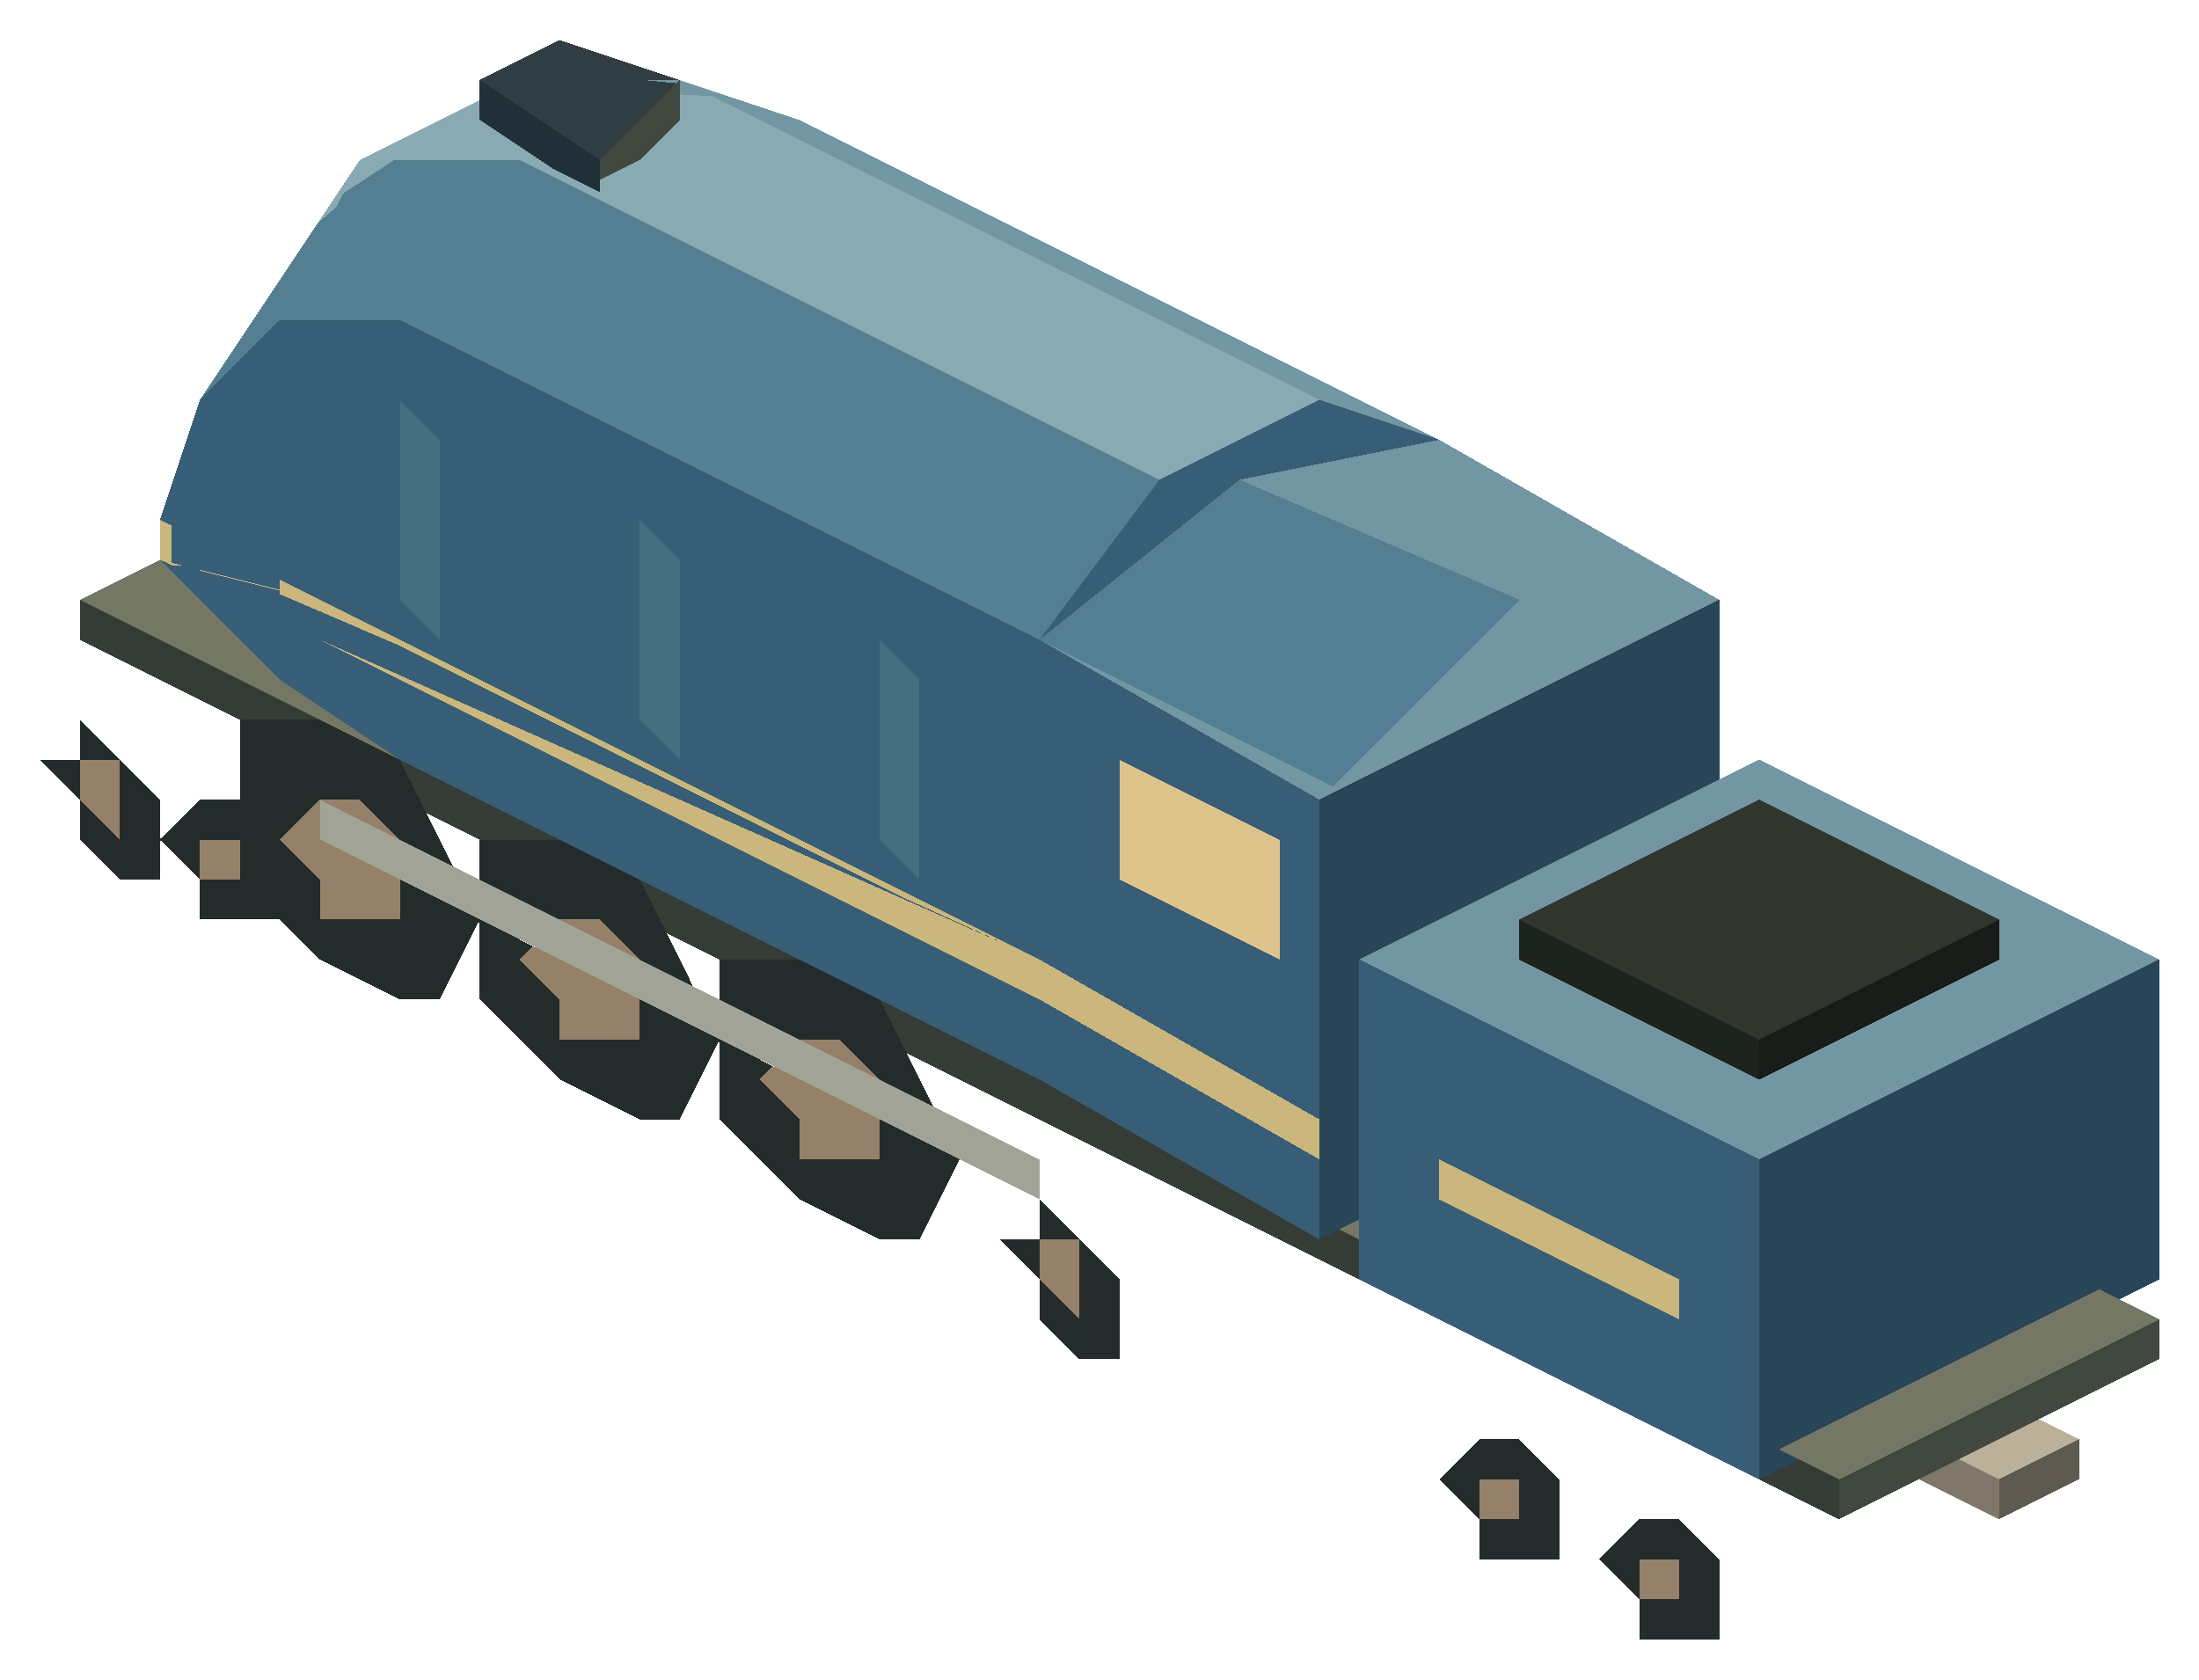
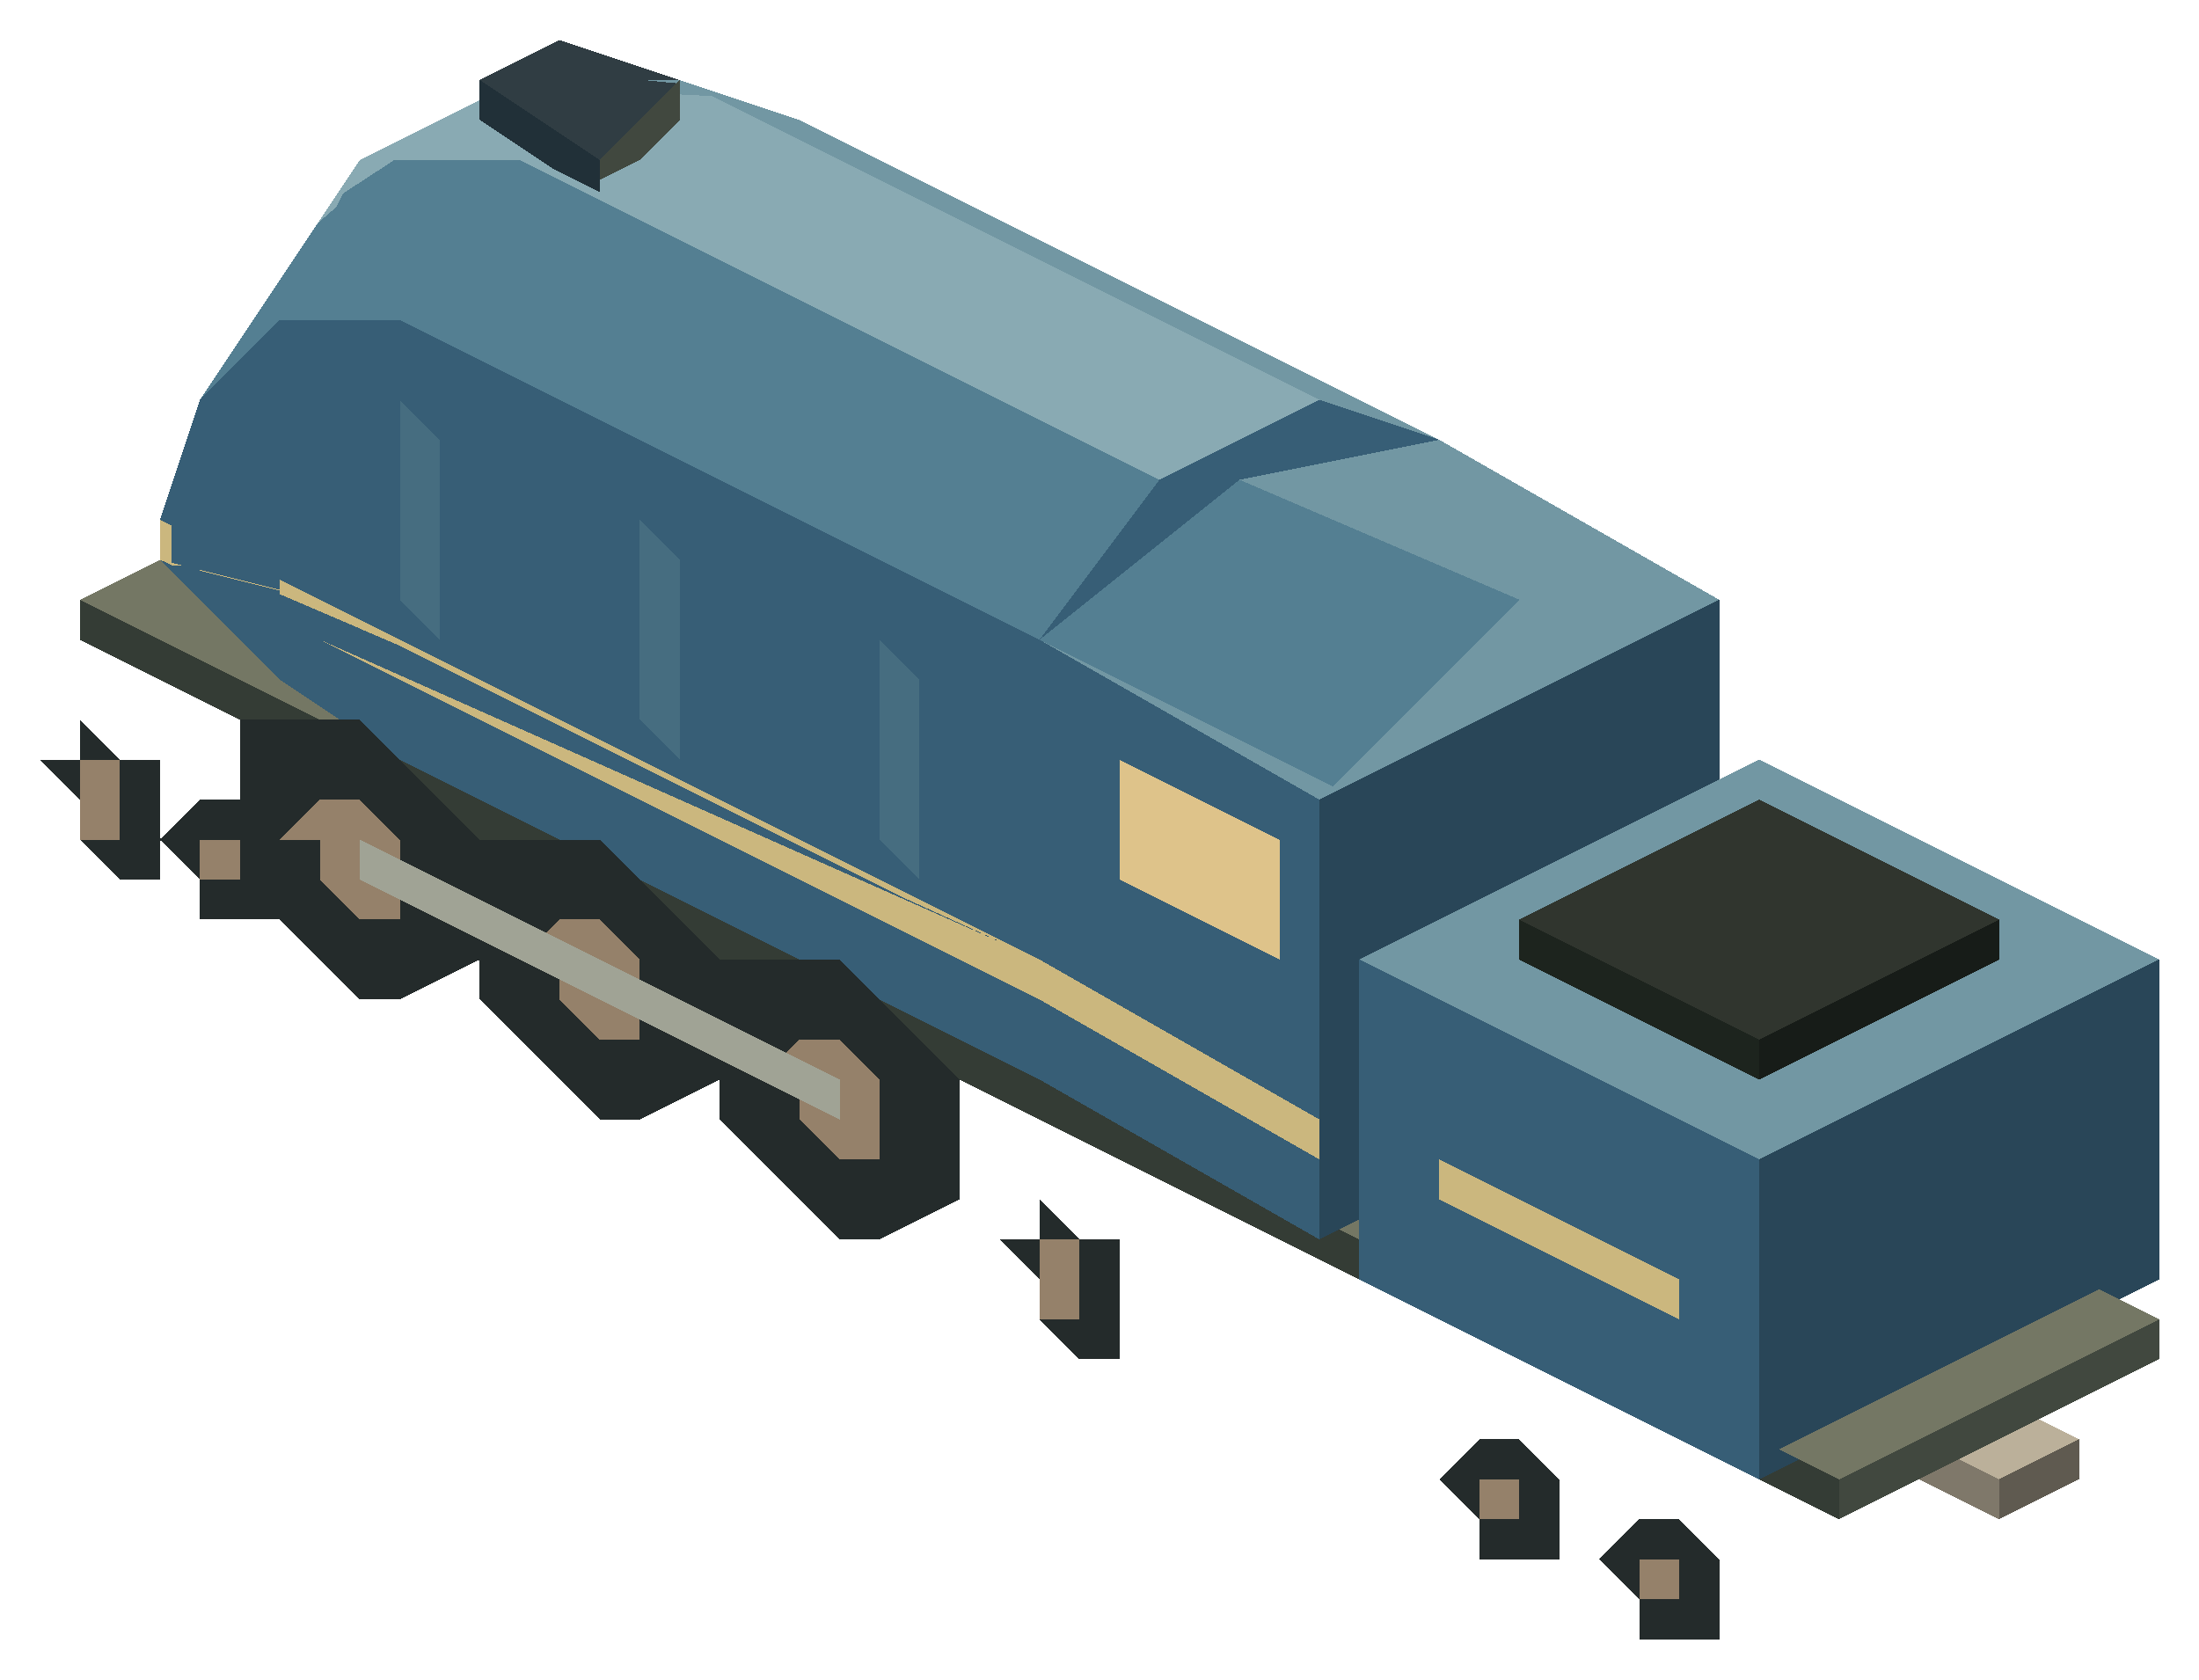
<svg xmlns="http://www.w3.org/2000/svg" width="55" height="42" viewBox="0 0 55 42" shape-rendering="crispEdges" data-template="railyard-loco-steam-streamliner-left" data-anchor-x="6" data-anchor-y="18" data-length-m="22">
  <g id="silhouette-underlays">
    <path d="M4,14 6,13 8,14 8,15 6,16 4,15Z" fill="#5f5a50" />
    <path d="M2,15 10,11 54,33 54,34 46,38 2,16Z" fill="#41483f" />
    <path d="M12,2 14,1 17,2 17,3 15,5 12,3Z" fill="#41483f" />
    <path d="M26,16 36,11 43,15 43,26 33,31 26,27Z" fill="#294658" />
    <path d="M26,24 33,28 33,29 26,25Z" fill="#41483f" />
    <path d="M34,24 44,19 54,24 54,32 44,37 34,32Z" fill="#294658" />
    <path d="M38,23 44,20 50,23 50,24 44,27 38,24Z" fill="#171c18" />
    <path d="M36,29 42,32 42,33 36,30Z" fill="#cbb77e" />
    <path d="M48,36 50,35 52,36 52,37 50,38 48,37Z" fill="#5f5a50" />
  </g>
  <g id="coupler">
</g>
  <g id="running-gear">
-     <path d="M4,21 4,22 3,22ZM4,21 3,22 2,21ZM4,21 2,21 2,20ZM4,21 2,21 2,20ZM2,20 3,21 2,21 2,20ZM4,21 3,21 2,20 2,20ZM3,20.5 4,21 3,21 3,21ZM3,20.5 3,21 3,21 2,20 2,20ZM3,20.5 3,21 3,21 2,20 2,20ZM4,21 2,20 1,19ZM4,21 2,20 1,19ZM4,21 2,20 1,19ZM2,19.667 2,20 2,20 1,19ZM3,20.333 4,21 3,20.5ZM2,19.667 3,20.333 3,20.5 2,20 2,20ZM2,19.667 3,20.333 3,20.5 2,20 2,20ZM4,21 1,19 2,19ZM4,21 1,19 2,19ZM4,21 1,19 2,19ZM2,19 2,19.667 1,19 2,19ZM3,20 4,21 3,20.333ZM3,20 3,20.333 2,19.667 2,19 2,19ZM3,20 3,20.333 2,19.667 2,19 2,19ZM4,21 2,19 2,18ZM4,21 2,19 2,18ZM4,21 2,19 2,18ZM2.667,19 2,19 2,19 2,18ZM3,19.5 4,21 3,20ZM2.667,19 3,19.5 3,20 2,19 2,19ZM2.667,19 3,19.5 3,20 2,19 2,19ZM4,21 2,18 3,19ZM4,21 2,18 3,19ZM4,21 2,18 3,19ZM3,19 2.667,19 2,18 3,19ZM4,21 3,19.5 3,19 3,19 3,19ZM3,19 3,19.5 2.667,19 3,19 3,19ZM3,19 3,19.5 2.667,19 3,19 3,19ZM3,19 4,20 4,21ZM6.5,22.5 7,23 7,23 6,23ZM5.5,22.75 6,23 6,23 5,23ZM5.5,22.75 6.333,22.333 6.5,22.5 6,23 6,23ZM5.5,22.75 5,23 5,22.5ZM6,22 6.333,22.333 5.5,22.75 5,22.5 5,22ZM5.5,21.5 6,22 5,22 4,21ZM5.5,21.5 6,21.667 6,22 6,22ZM5.5,21.5 6,22 5,22 4,21ZM5.5,21.5 6,21.667 6,22 6,22ZM5,21.333 5,22 5,22 4,21ZM5,21.333 5.5,21.5 6,22 5,22 5,22ZM5.5,21.5 6,21.667 6,22 6,22ZM5,21.333 5.5,21.5 6,22 5,22 5,22ZM5.5,21.5 6,21.667 6,22 6,22ZM5,21.333 5.5,21.5 6,22 5,22 5,22ZM5.5,21.5 6,21.667 6,22 6,22ZM5,21.333 6,21.667 6,22 5,22 5,22ZM4.667,20.667 5.5,21.5 4,21ZM4.667,20.667 6,20 6,20 6,21.667 5.5,21.5ZM4.667,20.667 5.5,21.5 4,21ZM4.667,20.667 6,20 6,20 6,21.667 5.5,21.5ZM5,20.5 5,21.333 4,21ZM5,21 5.5,21.5 5,21.333ZM5,21 5,20.5 6,20 6,20 6,21.667 5.5,21.5ZM6,21 5,21 5,20.5 6,20 6,20ZM5,21 5,21 5.5,21.5 5,21.333ZM5,21 5,21 6,21 6,21.667 5.5,21.5ZM5,21 5,21 5.5,21.5 5,21.333ZM5,21 5,21 6,21 6,21.667 5.5,21.5ZM5,21 6,21 6,21.667 5,21.333ZM4,21 5,20 6,20ZM11,25 10,25 10,25 10,22 12,23 12,23ZM10,21 10,19 10,19 11,21 11.333,21.667ZM10,23 10,25 10,25 8,24 7,23ZM8,22 8,23 8,23 7,23 6,22 6,22ZM8,22 8,22 6,22 6,22 6,20 6,20ZM8,20 7,21 7,21 7,21 6,20 6,20 6,18 8,18 8,18ZM10,21 8,19 8,18 8,18 10,19 10,19ZM8.5,19.5 8,20 8,19ZM8.5,19.5 9,20 9,20 9,20 8,20 8,20ZM17,28 16,28 16,28 16,25 18,26 18,26ZM16,24 16,22 16,22 17,24 17.333,24.667ZM16,26 16,28 16,28 14,27 13,26ZM14,25 14,26 14,26 13,26 12,25 12,25ZM14,25 14,25 12,25 12,25 12,23 12,23ZM13.333,23.667 13,24 13,24 13,24 12,23 12,23 12,23ZM14,23 14,23 12,22 12,21 14,21 14,21ZM16,24 14,22 14,21 14,21 16,22 16,22ZM14.5,22.5 14,23 14,22ZM14,23 14.5,22.5 15,23 15,23 15,23ZM23,31 22,31 22,31 22,28 24,29 24,29ZM22,27 22,25 22,25 23,27 23.333,27.667ZM22,29 22,31 22,31 20,30 19,29ZM20,28 20,29 20,29 19,29 18,28 18,28ZM20,28 20,28 18,28 18,28 18,26 18,26ZM19.333,26.667 19,27 19,27 19,27 18,26 18,26 18,26ZM20,26 20,26 18,25 18,24 20,24 20,24ZM22,27 20,25 20,24 20,24 22,25 22,25ZM20.5,25.5 20,26 20,25ZM20.5,25.5 21,26 21,26 21,26 20,26 20,26ZM28,33 28,34 27,34ZM28,33 27,34 26,33ZM28,33 26,33 26,32ZM28,33 26,33 26,32ZM26,32 27,33 26,33 26,32ZM28,33 27,33 26,32 26,32ZM27,32.5 28,33 27,33 27,33ZM27,32.5 27,33 27,33 26,32 26,32ZM27,32.5 27,33 27,33 26,32 26,32ZM28,33 26,32 25,31ZM28,33 26,32 25,31ZM28,33 26,32 25,31ZM26,31.667 26,32 26,32 25,31ZM27,32.333 28,33 27,32.5ZM26,31.667 27,32.333 27,32.5 26,32 26,32ZM26,31.667 27,32.333 27,32.5 26,32 26,32ZM28,33 25,31 26,31ZM28,33 25,31 26,31ZM28,33 25,31 26,31ZM26,31 26,31.667 25,31 26,31ZM27,32 28,33 27,32.333ZM27,32 27,32.333 26,31.667 26,31 26,31ZM27,32 27,32.333 26,31.667 26,31 26,31ZM28,33 26,31 26,30ZM28,33 26,31 26,30ZM28,33 26,31 26,30ZM26.667,31 26,31 26,31 26,30ZM27,31.5 28,33 27,32ZM26.667,31 27,31.5 27,32 26,31 26,31ZM26.667,31 27,31.5 27,32 26,31 26,31ZM28,33 26,30 27,31ZM28,33 26,30 27,31ZM28,33 26,30 27,31ZM27,31 26.667,31 26,30 27,31ZM28,33 27,31.5 27,31 27,31 27,31ZM27,31 27,31.5 26.667,31 27,31 27,31ZM27,31 27,31.5 26.667,31 27,31 27,31ZM27,31 28,32 28,33ZM39,38 39,39 38,39ZM39,38 38,39 37,39ZM39,38 37,39 37,38ZM39,38 37,38 36,37ZM39,38 37,38 36,37ZM37,37.333 37,38 37,38 36,37ZM37,37.333 39,38 37,38 37,38ZM37,37.333 39,38 37,38 37,38ZM37,37.333 39,38 37,38 37,38ZM38,37.667 39,38 38,38ZM37,37.333 38,37.667 38,38 37,38 37,38ZM38,36 39,37 39,38ZM38,36 39,38 36,37ZM38,36 39,38 36,37ZM37,36.5 37,37.333 36,37ZM37,36.5 38,36 39,38 37,37.333ZM37,37 37,36.5 38,36 38.5,37ZM37,37 38.5,37 39,38 37,37.333ZM37,37 38.5,37 39,38 37,37.333ZM38,37 38.5,37 39,38 38,37.667ZM37,37 38,37 38,37.667 37,37.333ZM36,37 37,36 38,36ZM43,40 43,41 42,41ZM43,40 42,41 41,41ZM43,40 41,41 41,40ZM43,40 41,40 40,39ZM43,40 41,40 40,39ZM41,39.333 41,40 41,40 40,39ZM41,39.333 43,40 41,40 41,40ZM41,39.333 43,40 41,40 41,40ZM41,39.333 43,40 41,40 41,40ZM42,39.667 43,40 42,40ZM41,39.333 42,39.667 42,40 41,40 41,40ZM42,38 43,39 43,40ZM42,38 43,40 40,39ZM42,38 43,40 40,39ZM41,38.5 41,39.333 40,39ZM41,38.5 42,38 43,40 41,39.333ZM41,39 41,38.5 42,38 42.5,39ZM41,39 42.5,39 43,40 41,39.333ZM41,39 42.5,39 43,40 41,39.333ZM42,39 42.5,39 43,40 42,39.667ZM41,39 42,39 42,39.667 41,39.333ZM40,39 41,38 42,38Z" fill="#242b2b" />
-     <path d="M3,21 3,21 3,21 2,20 2,20 2,19 3,19 3,20 3,20 3,20ZM6,22 6,22 6,22 5,22 5,21 5,21 6,21 6,21 6,21 6,22ZM10,22 10,23 9,23ZM10,22 9,23 8,23ZM10,22 8,23 8,22ZM10,22 8,22 7,21ZM9.333,20.667 9,20 10,21 10,21ZM7.5,20.75 10,22 10,22 7,21ZM8,21 7.5,20.75 8,20.5ZM8.5,20.25 9,20 9.333,20.667ZM7.5,20.75 7,21 7.333,20.667ZM8,20.5 7.5,20.75 7.333,20.667 8,20 8,20ZM8.5,20.25 8,20 8,20 8,20 9,20ZM16,25 16,26 15,26ZM16,25 15,26 14,26ZM16,25 14,26 14,25ZM16,25 14,25 13,24ZM15.333,23.667 15,23 16,24 16,24ZM13.5,23.75 16,25 16,25 13,24ZM14.5,23.25 15,23 15.333,23.667ZM13.5,23.75 13,24 13.333,23.667ZM14.5,23.25 14,23 14,23 15,23ZM22,28 22,29 21,29ZM22,28 21,29 20,29ZM22,28 20,29 20,28ZM22,28 20,28 19,27ZM21.333,26.667 21,26 22,27 22,27ZM19.5,26.75 22,28 22,28 19,27ZM20.5,26.25 21,26 21.333,26.667ZM19.5,26.75 19,27 19.333,26.667ZM20.5,26.25 20,26 20,26 21,26ZM27,33 27,33 27,33 26,32 26,32 26,31 27,31 27,32 27,32 27,32ZM38,38 38,38 38,38 37,38 37,37 37,37 38,37 38,37 38,37 38,38ZM42,40 42,40 42,40 41,40 41,39 41,39 42,39 42,39 42,39 42,40Z" fill="#95816a" />
+     <path d="M4,22 3,22 2,21ZM4,22 2,21 2,20ZM4,22 2,21 2,20ZM3,21 4,22 2,21 2,21ZM3,21 2,21 2,21 2,20ZM3,21 2,21 2,21 2,20ZM3,21 2,21 2,21 2,20ZM3,21 2,21 2,21 2,20ZM2,20 1,19 2,19ZM4,22 2,20 2,19ZM4,22 2,20 2,19ZM3.333,21 4,22 3,21ZM3.333,21 3,21 2,20 2,19ZM3.333,21 3,21 2,20 2,19ZM3,20.5 3.333,21 3,21 3,21ZM3,20.5 3,21 3,21 2,20 2,19ZM3,20.5 3,21 3,21 2,20 2,19ZM4,22 2,19 2,18ZM4,22 2,19 2,18ZM3.5,21 4,22 3.333,21ZM3.5,21 3.333,21 2,19 2,18ZM3.5,21 3.333,21 2,19 2,18ZM2.5,19 2,19 2,19 2,18ZM3,20 3.5,21 3.333,21 3,20.5ZM2.5,19 3,20 3,20.5 2,19 2,19ZM2.5,19 3,20 3,20.5 2,19 2,19ZM4,22 2,18 3,19ZM4,22 2,18 3,19ZM3.667,21 4,22 3.5,21ZM3.667,21 3.5,21 2,18 3,19ZM3.667,21 3.5,21 2,18 3,19ZM3,19 2.5,19 2,18 3,19ZM3.667,21 3.5,21 3,20 3,19 3,19 3,19ZM3,19 3,20 2.5,19 3,19 3,19ZM3,19 3,20 2.5,19 3,19 3,19ZM3,19 4,19 4,20ZM4,21 4,22 3,19ZM3,19 4,20 4,21ZM6,23 5,23 5,22ZM6.5,22.5 7,23 7,23 6,23ZM6,22 6.5,22.5 6,23 5,22ZM5.5,21.5 6,22 5,22 4,21ZM5.5,21.5 6,21.667 6,22 6,22ZM5.5,21.5 6,22 5,22 4,21ZM5.5,21.5 6,21.667 6,22 6,22ZM5.5,21.5 6,22 5,22 4,21ZM5.5,21.5 6,21.667 6,22 6,22ZM5,21.333 5,22 5,22 4,21ZM5,21.333 5.5,21.5 6,22 5,22 5,22ZM5.5,21.5 6,21.667 6,22 6,22ZM5,21.333 5.5,21.5 6,22 5,22 5,22ZM5.5,21.5 6,21.667 6,22 6,22ZM5,21.333 5.5,21.5 6,22 5,22 5,22ZM5.5,21.5 6,21.667 6,22 6,22ZM5,21.333 6,21.667 6,22 5,22 5,22ZM5,21.333 6,21.667 6,22 5,22 5,22ZM5.5,21.5 4,21 4.5,20.5ZM6,21 6,21.667 5.5,21.5 4.5,20.5 5,20ZM5.5,21.5 4,21 4.5,20.5ZM6,21 6,21.667 5.5,21.5 4.5,20.5 5,20ZM5.5,21.5 4,21 4.5,20.5ZM6,21 6,21.667 5.5,21.5 4.5,20.5 5,20ZM5,20 5,21.333 4,21 5,20ZM5.5,21.5 5,21.333 5,21ZM6,21 6,21.667 5.5,21.5 5,21 5,20 5,20ZM5.5,21.5 5,21.333 5,21ZM6,21 6,21.667 5.5,21.5 5,21 5,20 5,20ZM6,21 5,21 5,20 5,20ZM5,21 5.5,21.5 5,21.333 5,21ZM6,21 6,21 6,21.667 5.5,21.5 5,21 5,21ZM6,21 6,21 6,21.667 5,21.333 5,21ZM6,21 6,21 6,21.667 5,21.333 5,21ZM6,20 6,21 5,20 6,20ZM10.667,24.667 10,25 9,25 7,23 6,22 6,20 6,20ZM8,21 8,22 7,21ZM8,20 7,21 7,21 6,20 6,20 6,18 7,18 8,18ZM12,23.5 12,24 10.667,24.667 10,24 10,22.5ZM10,21.5 10,19 10,19 12,21 12,22.5ZM10,23 10,24 9,23 9,23ZM10,20 8,20 8,20 8,18 8,18 9,18 10,19 10,19ZM9,20 9,20 10,20 10,21ZM13,24 16.667,27.667 16,28 15,28 13,26 12,25 12,23.5ZM13,24 14,24.5 14,25 13,24ZM14,23 13.667,23.333 12,22.5 12,21 13,21 14,21ZM18,26.5 18,27 16.667,27.667 16,27 16,25.5ZM16,24.5 16,22 16,22 18,24 18,25.5ZM16,26 16,27 15,26 15,26ZM16,23 14,23 14,23 14,21 15,21 16,22 16,22ZM15,23 15,23 16,23 16,24ZM19,27 22.667,30.667 22,31 21,31 19,29 18,28 18,26.5ZM19,27 20,27.5 20,28 19,27ZM20,26 19.667,26.333 18,25.5 18,24 19,24 20,24ZM24,30 22.667,30.667 22,30 22,25 22,25 24,27 24,29ZM22,29 22,30 21,29ZM22,26 20,26 20,26 20,24 21,24 22,25 22,25ZM21,26 21,26 22,26 22,27ZM28,34 27,34 26,33ZM28,34 26,33 26,32ZM28,34 26,33 26,32ZM27,33 28,34 26,33 26,33ZM27,33 26,33 26,33 26,32ZM27,33 26,33 26,33 26,32ZM27,33 26,33 26,33 26,32ZM27,33 26,33 26,33 26,32ZM26,32 25,31 26,31ZM28,34 26,32 26,31ZM28,34 26,32 26,31ZM27.333,33 28,34 27,33ZM27.333,33 27,33 26,32 26,31ZM27.333,33 27,33 26,32 26,31ZM27,32.5 27.333,33 27,33 27,33ZM27,32.5 27,33 27,33 26,32 26,31ZM27,32.5 27,33 27,33 26,32 26,31ZM28,34 26,31 26,30ZM28,34 26,31 26,30ZM27.5,33 28,34 27.333,33ZM27.5,33 27.333,33 26,31 26,30ZM27.5,33 27.333,33 26,31 26,30ZM26.5,31 26,31 26,31 26,30ZM27,32 27.5,33 27.333,33 27,32.5ZM26.5,31 27,32 27,32.5 26,31 26,31ZM26.5,31 27,32 27,32.5 26,31 26,31ZM28,34 26,30 27,31ZM28,34 26,30 27,31ZM27.667,33 28,34 27.5,33ZM27.667,33 27.5,33 26,30 27,31ZM27.667,33 27.5,33 26,30 27,31ZM27,31 26.5,31 26,30 27,31ZM27.667,33 27.5,33 27,32 27,31 27,31 27,31ZM27,31 27,32 26.5,31 27,31 27,31ZM27,31 27,32 26.5,31 27,31 27,31ZM27,31 28,31 28,32ZM28,33 28,34 27,31ZM27,31 28,32 28,33ZM38,39 37,39 37,38ZM39,38 39,39 38,39ZM39,38 38,39 37,38ZM39,38 37,38 36,37ZM39,38 37,38 36,37ZM39,38 37,38 36,37ZM37,37.333 37,38 37,38 36,37ZM37,37.333 39,38 37,38 37,38ZM37,37.333 39,38 37,38 37,38ZM37,37.333 39,38 37,38 37,38ZM38,37.667 39,38 38,38ZM37,37.333 38,37.667 38,38 37,38 37,38ZM37,37.333 38,37.667 38,38 37,38 37,38ZM39,38 36,37 37,36ZM39,38 36,37 37,36ZM39,38 36,37 37,36ZM37,36 37,37.333 36,37 37,36ZM39,38 37,37.333 37,36 37,36ZM39,38 37,37.333 37,36 37,36ZM38,37 37,37 37,36 37,36ZM38,37 39,38 37,37.333 37,37ZM38,37 38,37 39,38 38,37.667ZM38,37 38,37 38,37.667 37,37.333 37,37ZM38,37 38,37 38,37.667 37,37.333 37,37ZM39,38 37,36 38,36ZM38,36 39,37 39,38ZM42,41 41,41 41,40ZM43,40 43,41 42,41ZM43,40 42,41 41,40ZM43,40 41,40 40,39ZM43,40 41,40 40,39ZM43,40 41,40 40,39ZM41,39.333 41,40 41,40 40,39ZM41,39.333 43,40 41,40 41,40ZM41,39.333 43,40 41,40 41,40ZM41,39.333 43,40 41,40 41,40ZM42,39.667 43,40 42,40ZM41,39.333 42,39.667 42,40 41,40 41,40ZM41,39.333 42,39.667 42,40 41,40 41,40ZM43,40 40,39 41,38ZM43,40 40,39 41,38ZM43,40 40,39 41,38ZM41,38 41,39.333 40,39 41,38ZM43,40 41,39.333 41,38 41,38ZM43,40 41,39.333 41,38 41,38ZM42,39 41,39 41,38 41,38ZM42,39 43,40 41,39.333 41,39ZM42,39 42,39 43,40 42,39.667ZM42,39 42,39 42,39.667 41,39.333 41,39ZM42,39 42,39 42,39.667 41,39.333 41,39ZM43,40 41,38 42,38ZM42,38 43,39 43,40Z" fill="#242b2b" />
+     <path d="M3,21 3,21 3,21 2,21 2,20 2,20 2,19 2,19 3,19 3,20 3,20 3,20ZM6,22 6,22 6,22 5,22 5,22 5,21 5,21 5,21 6,21 6,21 6,22 6,22ZM9,23 8,22 8,21ZM9.667,22.333 10,22.5 10,23 9,23ZM9.667,22.333 9,23 8.333,21.667ZM9,21.5 9,22 8.333,21.667 8,21ZM8,21 7,21 8,20ZM9,21 9,21.5 8,21 8,20ZM9,20 9,21 8,20 9,20ZM9.667,21.333 9,21 9,21 9,20 9,20ZM9.667,21.333 9,20 10,21 10,21.5ZM14.333,24.667 15,26 14,25 14,24.5ZM15.667,25.333 16,25.5 16,26 15,26ZM15.667,25.333 15,26 14.333,24.667ZM14,23.5 13.667,23.333 14,23ZM15,24 14,23.5 14,23ZM15.667,24.333 15,24 14,23 15,23ZM15.667,24.333 15,23 16,24 16,24.5ZM20.333,27.667 21,29 20,28 20,27.5ZM22,28 22,29 21,29ZM21.667,28.333 21,29 20.333,27.667ZM21,27.5 22,28 21.667,28.333 21,28ZM20,26.5 19.667,26.333 20,26ZM21,27 20,26.5 20,26ZM21,27 21,27 22,28 21,27.5ZM22,28 20,26 21,26ZM21,26 22,27 22,28ZM27,33 27,33 27,33 26,33 26,32 26,32 26,31 26,31 27,31 27,32 27,32 27,32ZM38,38 38,38 38,38 37,38 37,38 37,37 37,37 37,37 38,37 38,37 38,38 38,38ZM42,40 42,40 42,40 41,40 41,40 41,39 41,39 41,39 42,39 42,39 42,40 42,40Z" fill="#95816a" />
  </g>
  <g id="frame">
-     <path d="M45,36.5 46,37 46,38 44,37ZM34,31 34,31 34,32 32,31ZM33,31 33.5,30.75 34,31 33,31ZM22,25 22,25 26,27 33,31 33,31 32,31 22.667,26.333ZM2,15 6,17 6,18 2,16ZM6,17 8,18 6,18 6,18ZM10,19 12,20 12,21 10.667,20.333ZM12,20 14,21 12,21 12,21ZM16,22 18,23 18,24 16.667,23.333ZM18,23 20,24 18,24 18,24Z" fill="#343c35" />
+     <path d="M45,36.5 46,37 46,38 44,37ZM33,31 33.5,30.75 34,31 34,32 33,31.5ZM27.867,28.067 33,31 33,31.5 27,28.5ZM22,25 22,25 26,27 27.867,28.067 27,28.5 24,27ZM16,22 16,22 18,23 18,24 18,24ZM18,24 18,23 20,24 18,24 18,24ZM2,15 6,17 6,18 2,16ZM6,17 8,18 6,18 6,18ZM10,19 12,20 12,21 12,21ZM12,21 12,20 14,21 12,21 12,21Z" fill="#343c35" />
    <path d="M54,34 46,38 46,37 54,33Z" fill="#41483f" />
-     <path d="M3.143,14.429 10,19 10,19 2,15ZM7,17 7,17 3.143,14.429 4,14ZM34,30.5 34,31 33.5,30.75ZM51.5,32.75 52.5,32.25 54,33 53,33.5ZM51.5,32.75 53,33.5 46,37 44.5,36.25Z" fill="#747764" />
+     <path d="M3.143,14.429 8.5,18 8,18 2,15ZM7,17 7,17 3.143,14.429 4,14ZM34,30.5 34,31 33.5,30.75ZM51.5,32.75 52.5,32.25 54,33 53,33.5ZM51.5,32.75 53,33.5 46,37 44.5,36.25Z" fill="#747764" />
  </g>
  <g id="coupling-rods">
-     <path d="M26,30 8,21 8,20 26,29Z" fill="#a0a395" />
+     <path d="M21,28 9,22 9,21 21,27Z" fill="#a0a395" />
  </g>
  <g id="boiler">
</g>
  <g id="streamlined-casing">
-     <path d="M29,12 30.231,12.615 26,16 26,16 26,16ZM36,11 35.286,11.143 33,10 36,11ZM29.923,11.538 31,12 30.231,12.615 29,12ZM31,12 29.923,11.538 33,10 35.286,11.143ZM26,25 26,27 10,19 10,17ZM23.3,22.8 10,16.889 10,16.15ZM10.667,15.667 10,15.5 10,15ZM11,13 14.667,16.667 11,15.75ZM16,15 16,16 10,10 10,9ZM11,11 16,16 16,17 14.667,16.667 11,13ZM17,16 18.667,17.667 17,17.25ZM16,15 10,9 10,8 16,11ZM22,18.5 21.333,18.333 16,13 16,11 22,14ZM17,14 21.333,18.333 18.667,17.667 17,16ZM26,19.5 25.333,19.333 22,16 22,14 26,16ZM23,17 25.333,19.333 23,18.75ZM10.667,15.667 12,17 10,16 10,15.5ZM11,16 11,15.75 14.667,16.667 18,20 12,17ZM16,18 14.667,16.667 16,17ZM17,19 17,17.25 18.667,17.667 24,23 18,20ZM22,21 18.667,17.667 22,18.5ZM25.333,19.333 26,19.5 26,20ZM23,22 23,18.75 25.333,19.333 26,20 26,24 26,24 24,23ZM26,24 26,24 26,24 23.3,22.8 22.7,22.5ZM10,17 10,19 7,17 7,15.5ZM10,16 7,14.5 7,8 10,8ZM10,16.15 10,16.889 8,16 7,15.5 7,14.864ZM7,15.364 7,17 5,15 5,14.455ZM7,14.75 5,14.25 5,10 7,8ZM7,14.775 7,15.364 5,14.455 5,14.275ZM4,14 5,14.455 5,15 4,14 4,14ZM4.6,14.15 5,14.25 5,14.455 4.33,14.15ZM5,13.5 4,13 5,10ZM4.3,13.15 5,13.5 5,14.25 4.3,14.075Z" fill="#375e76" />
+     <path d="M29,12 30.231,12.615 26,16 26,16 26,16ZM36,11 35.286,11.143 33,10 36,11ZM29.923,11.538 31,12 30.231,12.615 29,12ZM31,12 29.923,11.538 33,10 35.286,11.143ZM24,24 26,25 26,27 22,25ZM26,24 25,23.5 26,23 26,24ZM24.941,23.529 24.952,23.524 26,24 26,24 26,24ZM12,18 12,20 10,19 10,17ZM12,17.15 12,17.778 10,16.889 10,16.15ZM10.667,15.667 10,15.5 10,15ZM12,12 10,10 10,8 12,9ZM11,11 12,12 12,16 11,15.75ZM10.667,15.667 12,17 12,17 10,16 10,15.5ZM11,16 11,15.75 12,16 12,17 12,17ZM18,21 14,21 12,20 12,18ZM19.7,21 19.25,21 12,17.778 12,17.15ZM14.667,16.667 12,16 12,14ZM16,15 16,17 14.667,16.667 12,14 12,11ZM17,16 18.667,17.667 17,17.25ZM16,15 12,11 12,9 16,11ZM22,18.5 21.333,18.333 16,13 16,11 22,14ZM17,14 21.333,18.333 18.667,17.667 17,16ZM26,19.5 25.333,19.333 22,16 22,14 26,16ZM23,17 25.333,19.333 23,18.75ZM14.667,16.667 18,20 12,17 12,16ZM16,18 14.667,16.667 16,17ZM17,19 17,17.25 18.667,17.667 22,21 20,21 18,20ZM18.667,17.667 22,18.5 22,21 22,21ZM25.333,19.333 26,19.5 26,20ZM23,18.75 25.333,19.333 26,20 26,21 23,21ZM15,21 18,21 18,23 16,22ZM18,21 18,21 24,24 24,24 20,24 18,23ZM23.3,22.8 19.25,21 19.7,21ZM24,23 20,21 22,21ZM24,23 23,22 23,21 26,21 26,23 25,23.5ZM23.3,22.8 22.7,22.5 24.952,23.524 24.941,23.529ZM21,24 24,24 22,25 22,25ZM10,17 10,18 8.5,18 7,17 7,15.5ZM10,16 7,14.5 7,8 10,8ZM10,16.15 10,16.889 8,16 7,15.5 7,14.864ZM9,18 10,18 10,19 10,19ZM7,15.364 7,17 5,15 5,14.455ZM7,14.75 5,14.25 5,10 7,8ZM7,14.775 7,15.364 5,14.455 5,14.275ZM4,14 5,14.455 5,15 4,14 4,14ZM4.6,14.15 5,14.25 5,14.455 4.33,14.15ZM5,13.5 4,13 5,10ZM4.3,13.15 5,13.5 5,14.25 4.3,14.075Z" fill="#375e76" />
    <path d="M33,10 18.167,2.583 20,3 20,3 36,11ZM17,2.362 17,2 17,2 17.808,2.404ZM18.167,2.583 17,2 20,3 20,3ZM17,2 16.85,2.075 16.077,2 17,2ZM16.85,2.075 17,2 16.918,2.082Z" fill="#7297a3" />
    <path d="M14.467,4.533 14.333,4.667 13,4 13.2,3.9ZM13.8,4.2 13.2,3.9 13.286,3.857ZM29,12 21,8 15.6,4.4 17.607,2.393 17.808,2.404 33,10ZM16,4 15.6,4.4 15.429,4.286ZM17,3 17,2.362 17.607,2.393ZM15,5 15.6,4.4 21,8 15,5ZM15,5 15,4.5 15.429,4.286 15.6,4.4ZM15,4.8 15,5 14.333,4.667 14.467,4.533ZM12,3 12.643,3.429 12.5,4 11,4ZM12,3 11,4 10,4ZM12.643,3.429 13.286,3.857 13,4 12.5,4ZM9,4 9,4 8.412,5.176 7.939,5.591 9,4ZM8.58,4.839 9,4 9.865,4ZM11.2,2.9 9.88,4 9,4 9,4ZM11.2,2.9 11.571,2.714 12,3 12,3 10,4 9.88,4ZM11.571,2.714 12,2.5 12,3 12,3Z" fill="#89aab3" />
    <path d="M26,16 10,8 13,4 29,12ZM13,4 10,8 7,8ZM7,8 8.58,4.839 9.865,4 13,4ZM7,8 5,10 7,7ZM8.412,5.176 7,8 7,7 7.939,5.591Z" fill="#547f92" />
  </g>
  <g id="casing-details">
    <path d="M26,24 26,25 8,16ZM4.3,14.075 4,14 4,13 4.3,13.15ZM7,14.75 7,14.5 8,15ZM4.33,14.15 4,14 4.6,14.15ZM7,14.775 5,14.275 5,14.25 7,14.75ZM10,16.15 7,14.864 7,14.75 8,15 10,16ZM22.7,22.5 10,16.15 10,16 26,24Z" fill="#cbb77e" />
    <path d="M23,22 22,21 22,16 23,17ZM17,19 16,18 16,13 17,14ZM11,16 10,15 10,10 11,11Z" fill="#466d80" />
  </g>
  <g id="recessed-chimney">
    <path d="M12,2 14.143,3.429 13.286,3.857 12,3ZM14.143,3.429 15,4 15,4.8 13.8,4.2 13.286,3.857Z" fill="#213038" />
    <path d="M17,3 16,4 15,4.5 15,4 17,2Z" fill="#41483f" />
    <path d="M12.662,1.669 16.918,2.082 15,4 12,2ZM16.077,2 12.662,1.669 14,1 17,2 17,2Z" fill="#303d43" />
  </g>
  <g id="cab">
    <path d="M26,24 26,21 33,24.5 33,28ZM26,25 33,29 33,31 26,27ZM28,22 26,21 26,16 28,17.143ZM28,19 28,17.143 33,20 33,21.5ZM32,24 32,21 33,21.5 33,24.5Z" fill="#375e76" />
    <path d="M43,18.5 39.5,16.75 43,15ZM43,18.5 43,19.5 34,24 33,23.5 33,20 39.5,16.75ZM34,24 34,30.5 33,31 33,23.5Z" fill="#294658" />
    <path d="M38,15 43,15 43,15 33,20 33,20ZM26,16 33.333,19.667 33,20 26,16ZM43,15 38,15 31,12 36,11Z" fill="#7297a3" />
    <path d="M32,24 28,22 28,19 32,21Z" fill="#dec38a" />
    <path d="M38,15 33.333,19.667 26,16 26,16 31,12Z" fill="#547f92" />
    <path d="M26,24 33,28 33,29 26,25Z" fill="#cbb77e" />
  </g>
  <g id="tender">
    <path d="M34,28 34,24 44,29 44,33ZM42,32 44,33 44,37 42,36ZM34,29 42,33 42,36 34,32ZM36,30 34,29 34,28 36,29Z" fill="#375e76" />
    <path d="M54,32 53,32.5 45,28.5 54,24ZM45,36.5 44,37 44,36ZM52.5,32.25 44.5,36.25 44,36 44,29 45,28.5Z" fill="#294658" />
    <path d="M38,22 38,26 34,24ZM45,26.5 52,23 54,24 47,27.5ZM44,20 43,19.5 44,19 44,19ZM44,20 44,20 38,23 38,23 38,22 43,19.5ZM50,23 44,20 44,19 44,19 51,22.5ZM50,24 50,23 51,22.5 52,23ZM44,27 45,26.5 47,27.5 44,29ZM38,24 44,27 44,29 44,29 38,26Z" fill="#7297a3" />
    <path d="M38,23 44,26 44,27 38,24Z" fill="#1d241e" />
    <path d="M50,24 44,27 44,26 50,23Z" fill="#171c18" />
    <path d="M44,20 50,23 44,26 38,23Z" fill="#30352e" />
    <path d="M36,29 42,32 42,33 36,30Z" fill="#cbb77e" />
  </g>
  <g id="coupler">
    <path d="M49,36.5 50,37 50,38 48,37Z" fill="#7f786a" />
    <path d="M52,37 50,38 50,37 52,36Z" fill="#5f5a50" />
    <path d="M51,35.5 52,36 50,37 49,36.5Z" fill="#bbb09a" />
  </g>
</svg>
